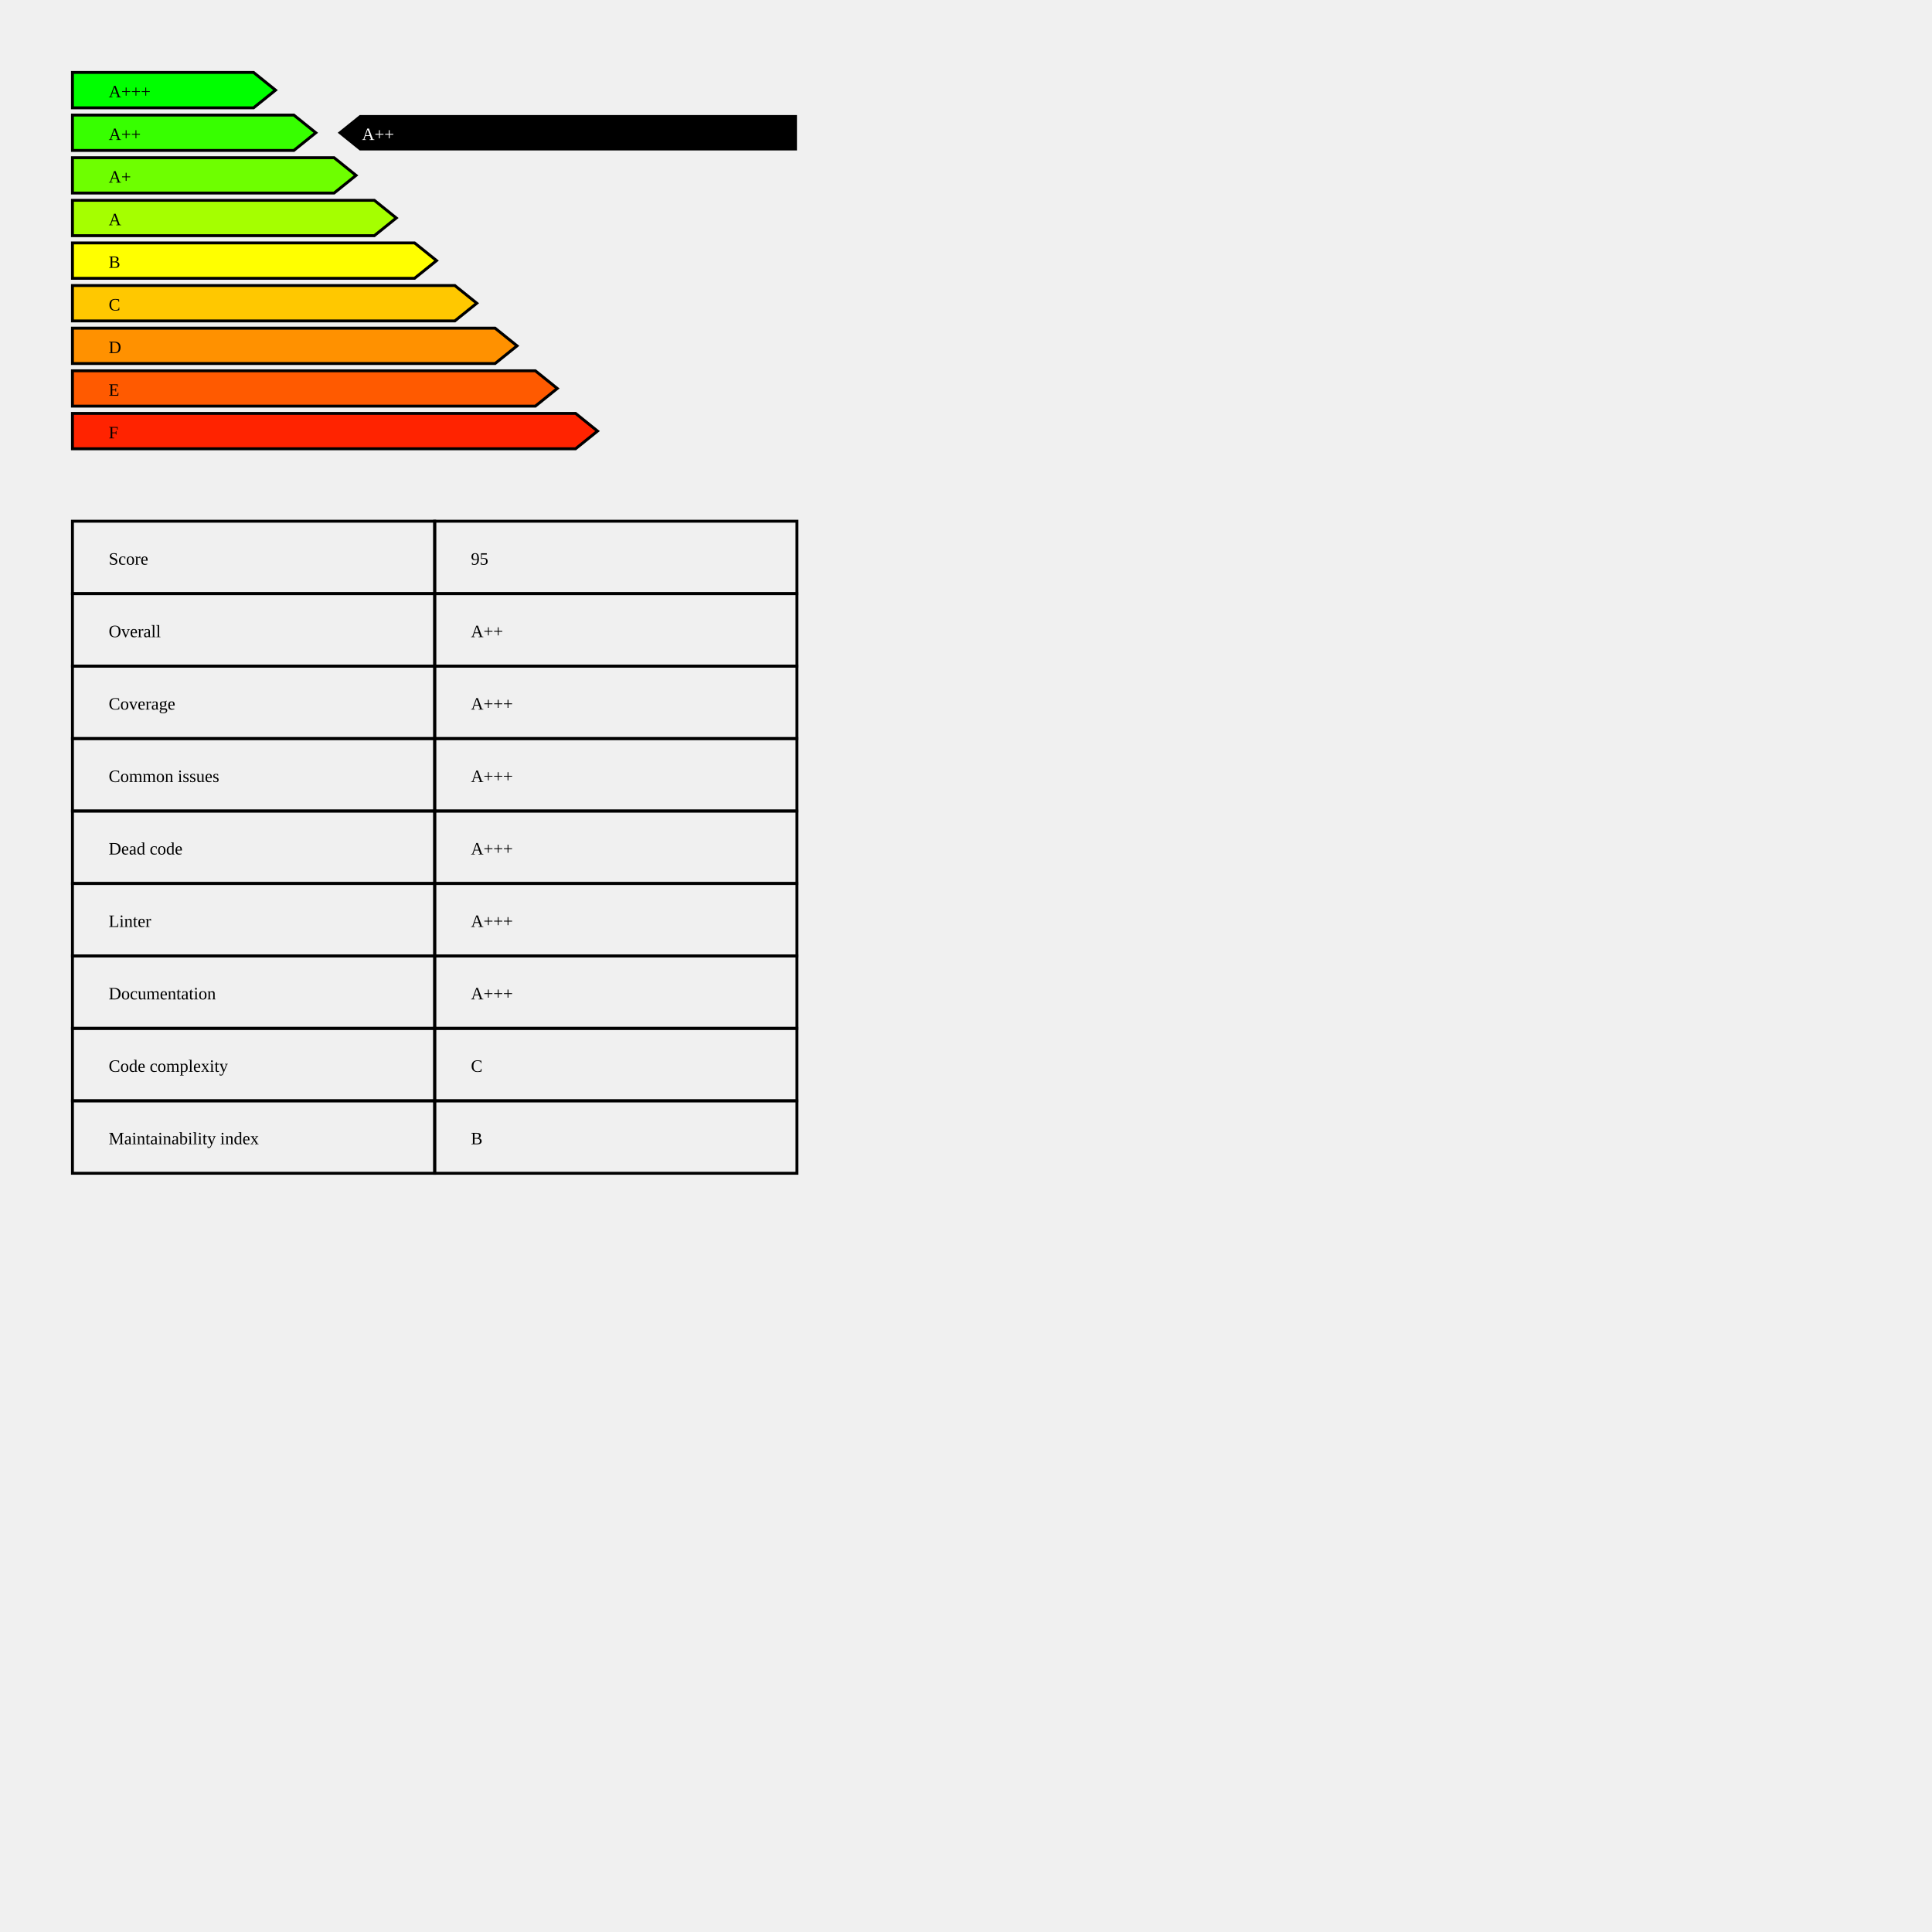
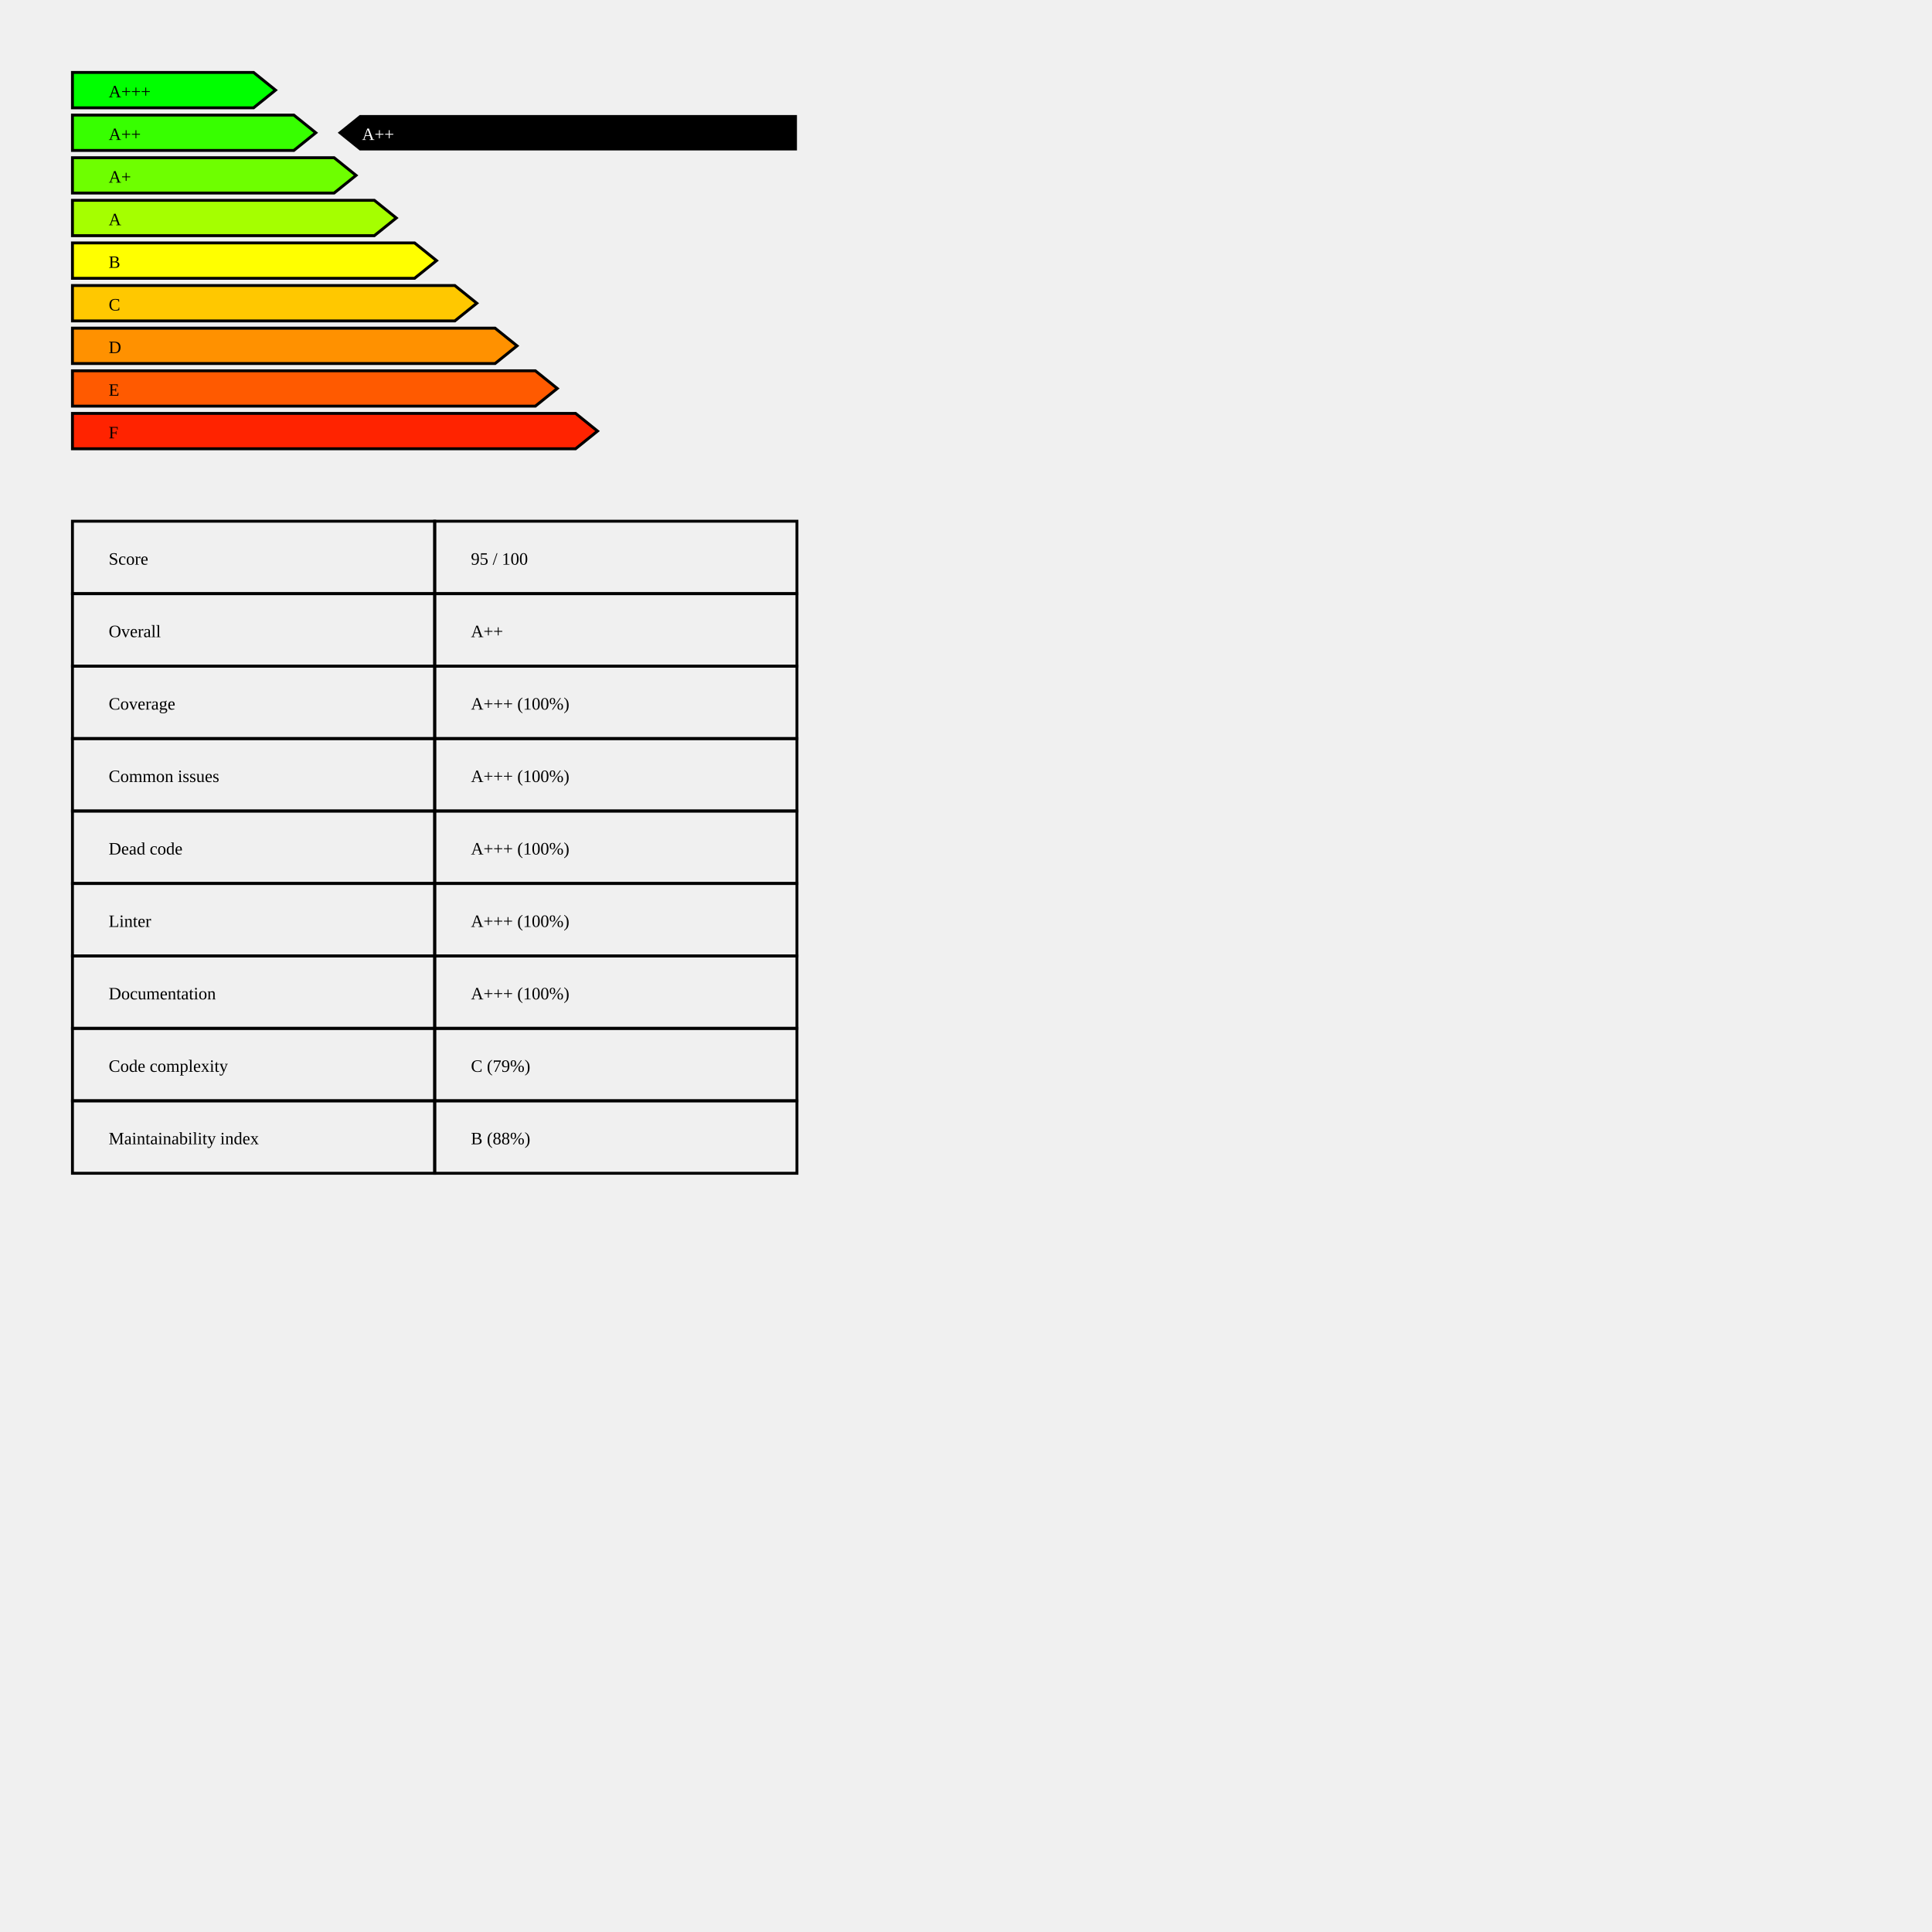
<svg xmlns="http://www.w3.org/2000/svg" baseProfile="full" height="1000pt" version="1.1" width="1000pt">
  <defs />
  <polygon points="50,50.0 175.0,50.0 190.152,62.206 175.0,74.412 50,74.412 50,50.0" style="fill:rgb(0 255 0);stroke:black;stroke-width:2;" />
  <text x="75.0" y="67.206">A+++</text>
  <polygon points="50,79.412 202.778,79.412 217.929,91.618 202.778,103.824 50,103.824 50,79.412" style="fill:rgb(55 255 0);stroke:black;stroke-width:2;" />
  <text x="75.0" y="96.618">A++</text>
  <polygon points="50,108.824 230.556,108.824 245.707,121.029 230.556,133.235 50,133.235 50,108.824" style="fill:rgb(110 255 0);stroke:black;stroke-width:2;" />
  <text x="75.0" y="126.029">A+</text>
  <polygon points="50,138.235 258.333,138.235 273.485,150.441 258.333,162.647 50,162.647 50,138.235" style="fill:rgb(165 255 0);stroke:black;stroke-width:2;" />
  <text x="75.0" y="155.441">A</text>
  <polygon points="50,167.647 286.111,167.647 301.263,179.853 286.111,192.059 50,192.059 50,167.647" style="fill:rgb(255 255 0);stroke:black;stroke-width:2;" />
  <text x="75.0" y="184.853">B</text>
  <polygon points="50,197.059 313.889,197.059 329.04,209.265 313.889,221.471 50,221.471 50,197.059" style="fill:rgb(255 200 0);stroke:black;stroke-width:2;" />
  <text x="75.0" y="214.265">C</text>
  <polygon points="50,226.471 341.667,226.471 356.818,238.676 341.667,250.882 50,250.882 50,226.471" style="fill:rgb(255 145 0);stroke:black;stroke-width:2;" />
  <text x="75.0" y="243.676">D</text>
  <polygon points="50,255.882 369.444,255.882 384.596,268.088 369.444,280.294 50,280.294 50,255.882" style="fill:rgb(255 90 0);stroke:black;stroke-width:2;" />
  <text x="75.0" y="273.088">E</text>
  <polygon points="50,285.294 397.222,285.294 412.374,297.5 397.222,309.706 50,309.706 50,285.294" style="fill:rgb(255 35 0);stroke:black;stroke-width:2;" />
  <text x="75.0" y="302.5">F</text>
  <polygon points="248.232,79.412 233.081,91.618 248.232,103.824 550,103.824 550,79.412" style="fill:black;" />
  <text fill="white" x="249.798" y="96.618">A++</text>
  <text x="75.0" y="389.706">Score</text>
-   <text x="325.0" y="389.706">95</text>
+   <text x="325.0" y="389.706">95 / 100</text>
  <polygon points="50,359.706 300,359.706 300,409.706 50,409.706 50,359.706" style="fill:none; stroke:black;stroke-width:2;" />
  <polygon points="300,359.706 550,359.706 550,409.706 300,409.706 300,359.706" style="fill:none; stroke:black;stroke-width:2;" />
  <text x="75.0" y="439.706">Overall</text>
  <text x="325.0" y="439.706">A++</text>
  <polygon points="50,409.706 300,409.706 300,459.706 50,459.706 50,409.706" style="fill:none; stroke:black;stroke-width:2;" />
  <polygon points="300,409.706 550,409.706 550,459.706 300,459.706 300,409.706" style="fill:none; stroke:black;stroke-width:2;" />
  <text x="75.0" y="489.706">Coverage</text>
-   <text x="325.0" y="489.706">A+++</text>
+   <text x="325.0" y="489.706">A+++  (100%)</text>
  <polygon points="50,459.706 300,459.706 300,509.706 50,509.706 50,459.706" style="fill:none; stroke:black;stroke-width:2;" />
  <polygon points="300,459.706 550,459.706 550,509.706 300,509.706 300,459.706" style="fill:none; stroke:black;stroke-width:2;" />
  <text x="75.0" y="539.706">Common issues</text>
-   <text x="325.0" y="539.706">A+++</text>
+   <text x="325.0" y="539.706">A+++  (100%)</text>
  <polygon points="50,509.706 300,509.706 300,559.706 50,559.706 50,509.706" style="fill:none; stroke:black;stroke-width:2;" />
  <polygon points="300,509.706 550,509.706 550,559.706 300,559.706 300,509.706" style="fill:none; stroke:black;stroke-width:2;" />
  <text x="75.0" y="589.706">Dead code</text>
-   <text x="325.0" y="589.706">A+++</text>
+   <text x="325.0" y="589.706">A+++  (100%)</text>
  <polygon points="50,559.706 300,559.706 300,609.706 50,609.706 50,559.706" style="fill:none; stroke:black;stroke-width:2;" />
  <polygon points="300,559.706 550,559.706 550,609.706 300,609.706 300,559.706" style="fill:none; stroke:black;stroke-width:2;" />
  <text x="75.0" y="639.706">Linter</text>
-   <text x="325.0" y="639.706">A+++</text>
+   <text x="325.0" y="639.706">A+++  (100%)</text>
  <polygon points="50,609.706 300,609.706 300,659.706 50,659.706 50,609.706" style="fill:none; stroke:black;stroke-width:2;" />
  <polygon points="300,609.706 550,609.706 550,659.706 300,659.706 300,609.706" style="fill:none; stroke:black;stroke-width:2;" />
  <text x="75.0" y="689.706">Documentation</text>
-   <text x="325.0" y="689.706">A+++</text>
+   <text x="325.0" y="689.706">A+++  (100%)</text>
  <polygon points="50,659.706 300,659.706 300,709.706 50,709.706 50,659.706" style="fill:none; stroke:black;stroke-width:2;" />
  <polygon points="300,659.706 550,659.706 550,709.706 300,709.706 300,659.706" style="fill:none; stroke:black;stroke-width:2;" />
  <text x="75.0" y="739.706">Code complexity</text>
-   <text x="325.0" y="739.706">C</text>
+   <text x="325.0" y="739.706">C  (79%)</text>
  <polygon points="50,709.706 300,709.706 300,759.706 50,759.706 50,709.706" style="fill:none; stroke:black;stroke-width:2;" />
  <polygon points="300,709.706 550,709.706 550,759.706 300,759.706 300,709.706" style="fill:none; stroke:black;stroke-width:2;" />
  <text x="75.0" y="789.706">Maintainability index</text>
-   <text x="325.0" y="789.706">B</text>
+   <text x="325.0" y="789.706">B  (88%)</text>
  <polygon points="50,759.706 300,759.706 300,809.706 50,809.706 50,759.706" style="fill:none; stroke:black;stroke-width:2;" />
  <polygon points="300,759.706 550,759.706 550,809.706 300,809.706 300,759.706" style="fill:none; stroke:black;stroke-width:2;" />
</svg>
